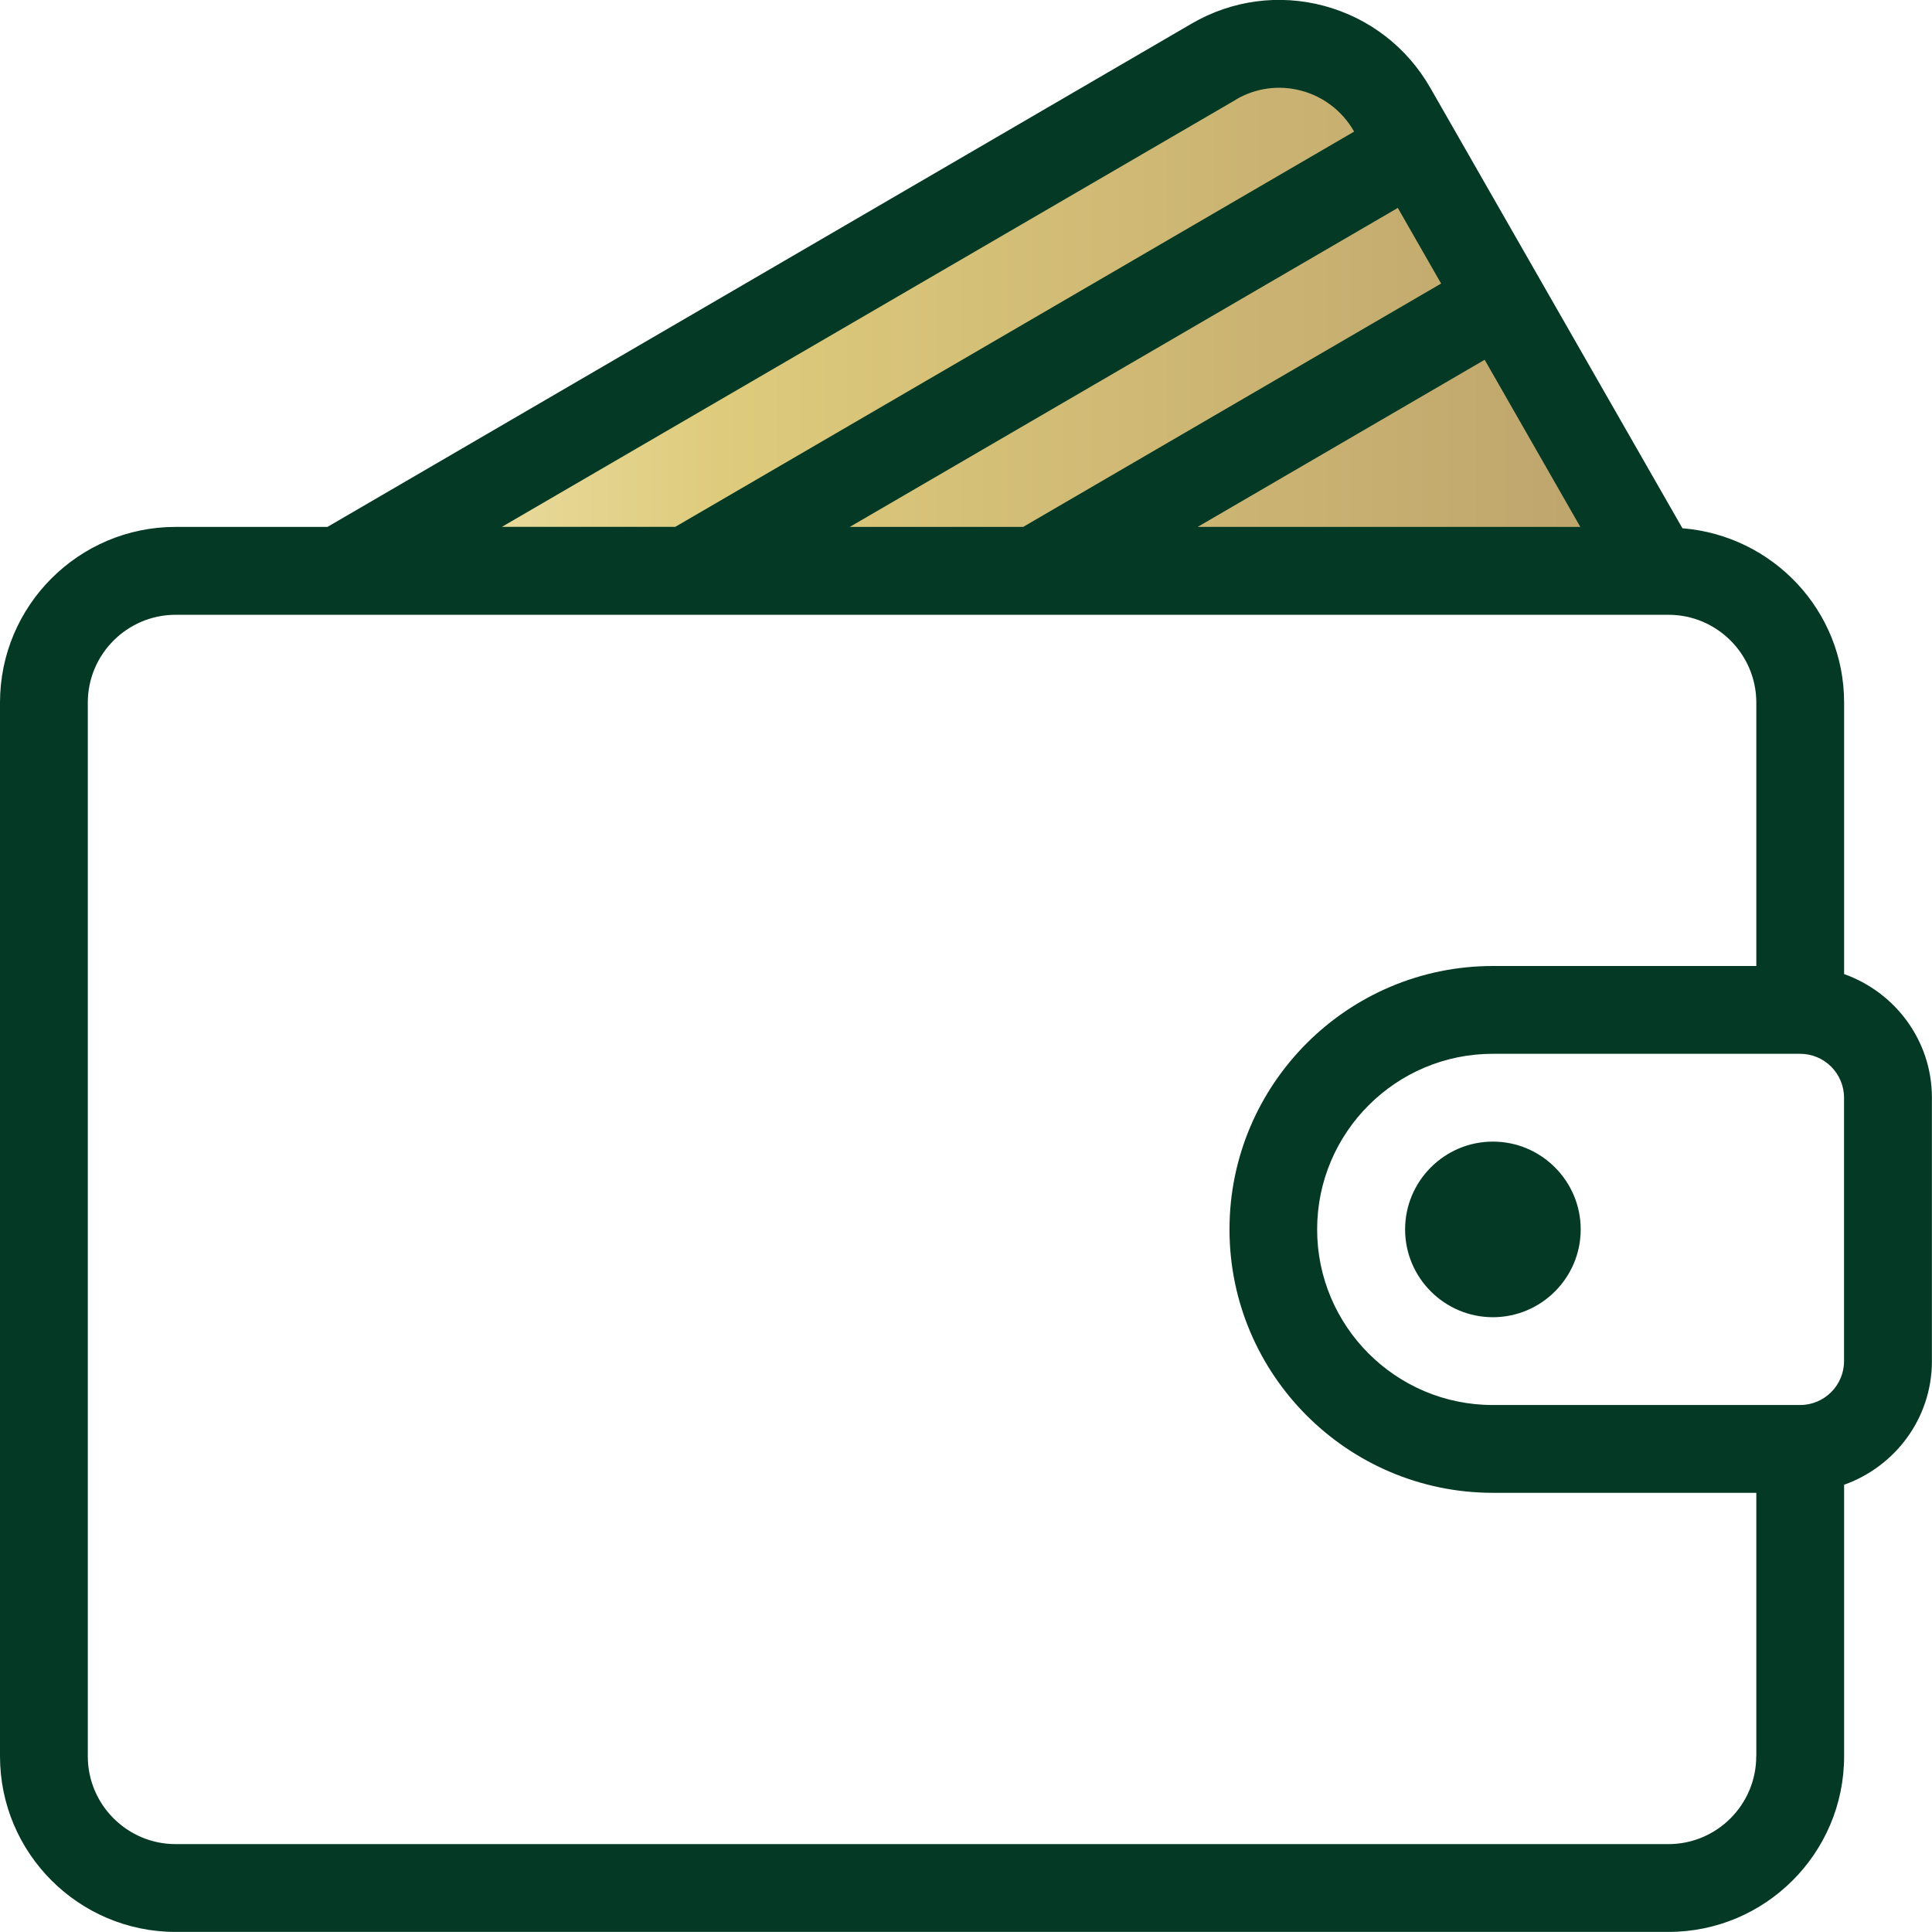
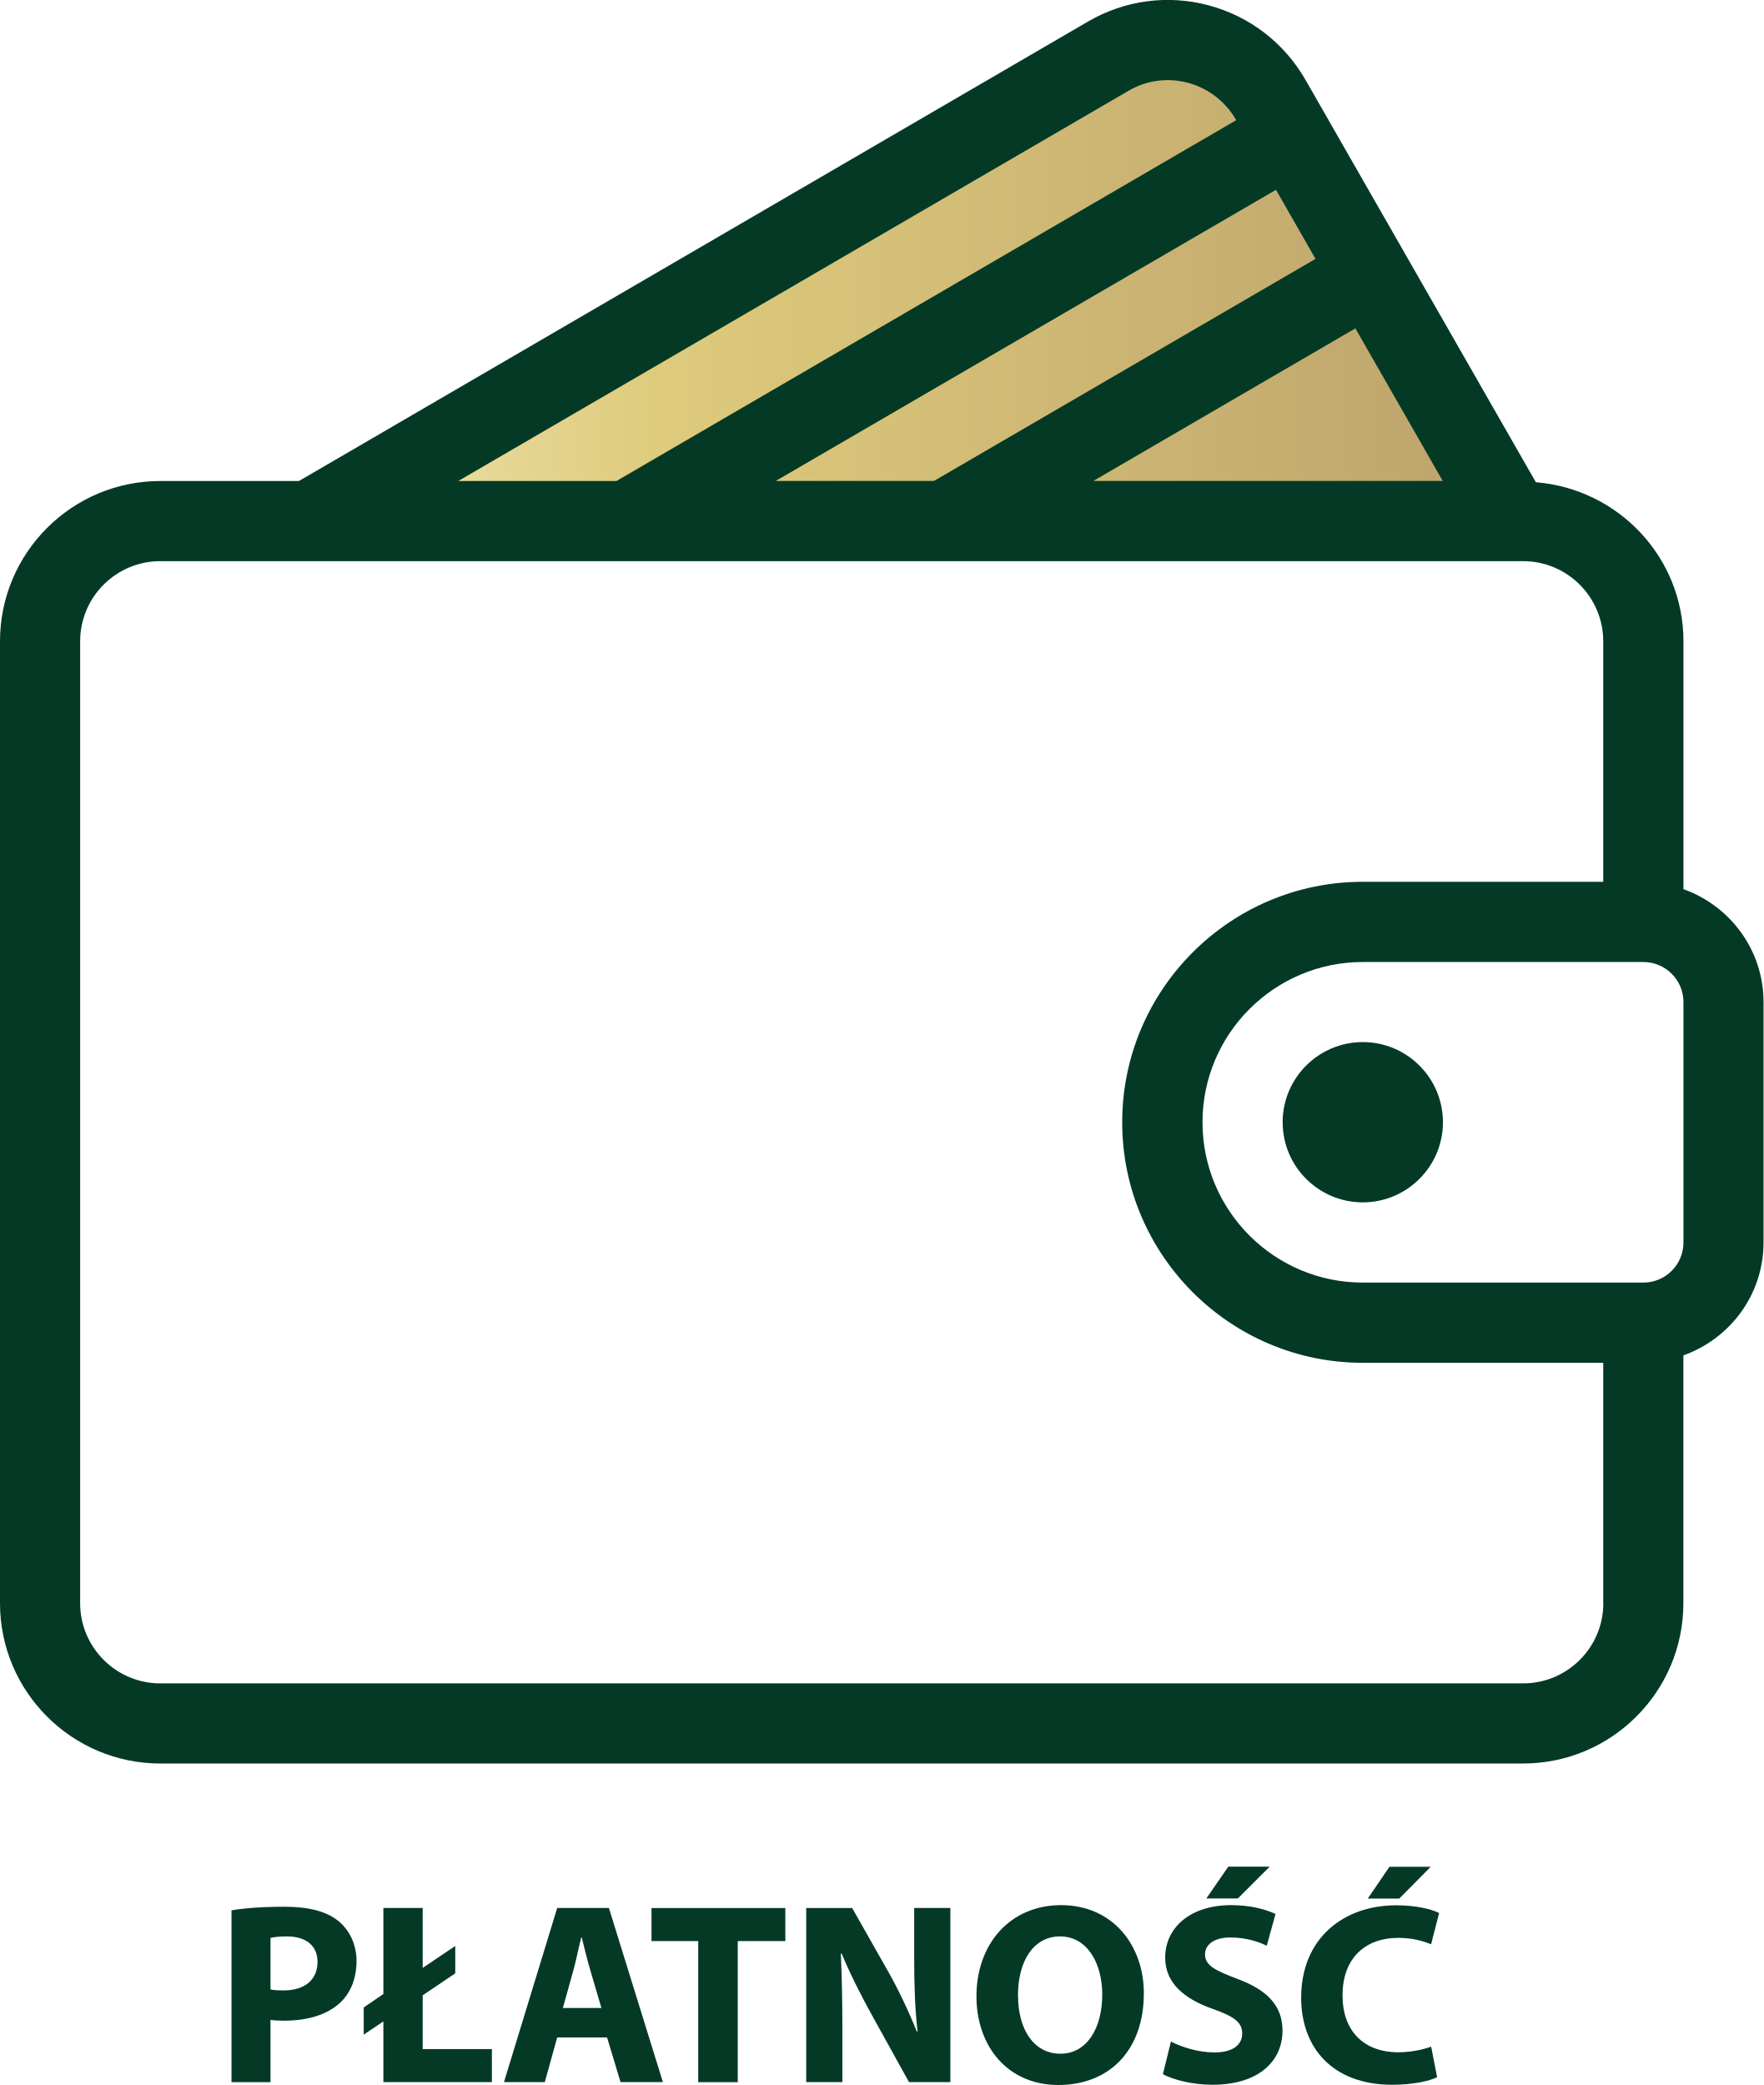
- <svg xmlns="http://www.w3.org/2000/svg" id="Layer_2" viewBox="0 0 241.59 241.6">
+ <svg xmlns="http://www.w3.org/2000/svg" id="Layer_2" viewBox="0 0 230.61 272.65">
  <defs>
    <style>.cls-1{fill:url(#New_Gradient_Swatch_copy);}.cls-2{fill:#043a25;}</style>
-     <linearGradient id="New_Gradient_Swatch_copy" x1="40.95" y1="33.41" x2="210.4" y2="33.41" gradientUnits="userSpaceOnUse">
+     <linearGradient id="New_Gradient_Swatch_copy" x1="39.09" y1="31.89" x2="200.83" y2="31.89" gradientUnits="userSpaceOnUse">
      <stop offset="0" stop-color="#f1e5b3" />
      <stop offset=".29" stop-color="#decb7c" />
      <stop offset="1" stop-color="#bba16b" />
    </linearGradient>
  </defs>
+   <g id="WYBOR">
+     <g>
+       <path class="cls-2" d="M30.27,249.81c1.59-.27,3.82-.47,6.96-.47s5.44,.61,6.96,1.82c1.45,1.15,2.43,3.04,2.43,5.27s-.74,4.12-2.09,5.41c-1.76,1.66-4.36,2.4-7.4,2.4-.68,0-1.28-.03-1.76-.1v8.14h-5.1v-22.47Zm5.1,10.34c.44,.1,.98,.13,1.72,.13,2.74,0,4.43-1.38,4.43-3.72,0-2.09-1.45-3.34-4.02-3.34-1.05,0-1.76,.1-2.13,.2v6.72Z" />
+       <path class="cls-2" d="M50.13,272.28v-7.94l-2.57,1.72v-3.55l2.57-1.76v-11.25h5.14v7.84l4.26-2.87v3.58l-4.26,2.87v7.03h9.05v4.32h-14.19Z" />
+       <path class="cls-2" d="M72.86,266.43l-1.62,5.84h-5.34l6.96-22.77h6.76l7.06,22.77h-5.54l-1.76-5.84h-6.52Zm5.78-3.85l-1.42-4.83c-.41-1.35-.81-3.04-1.15-4.39h-.07c-.34,1.35-.68,3.07-1.05,4.39l-1.35,4.83h5.03Z" />
+       <path class="cls-2" d="M91.3,253.83h-6.11v-4.32h17.5v4.32h-6.22v18.45h-5.17v-18.45Z" />
+       <path class="cls-2" d="M105.42,272.28v-22.77h6.01l4.73,8.34c1.35,2.4,2.7,5.24,3.72,7.8h.1c-.34-3.01-.44-6.08-.44-9.49v-6.66h4.73v22.77h-5.41l-4.86-8.78c-1.35-2.43-2.84-5.37-3.95-8.04l-.1,.03c.13,3.01,.2,6.22,.2,9.93v6.86h-4.73Z" />
+       <path class="cls-2" d="M149.57,260.66c0,7.47-4.53,11.99-11.18,11.99s-10.71-5.1-10.71-11.59c0-6.82,4.36-11.93,11.08-11.93s10.81,5.24,10.81,11.52Zm-16.45,.3c0,4.46,2.09,7.6,5.54,7.6s5.47-3.31,5.47-7.74c0-4.09-1.96-7.6-5.51-7.6s-5.51,3.31-5.51,7.74Z" />
+       <path class="cls-2" d="M153.11,266.97c1.39,.71,3.51,1.42,5.71,1.42,2.36,0,3.61-.98,3.61-2.47s-1.08-2.23-3.82-3.21c-3.78-1.32-6.25-3.41-6.25-6.72,0-3.88,3.24-6.86,8.62-6.86,2.57,0,4.46,.54,5.81,1.15l-1.15,4.16c-.91-.44-2.53-1.08-4.76-1.08s-3.31,1.01-3.31,2.2c0,1.45,1.28,2.09,4.22,3.21,4.02,1.49,5.91,3.58,5.91,6.79,0,3.82-2.94,7.06-9.19,7.06-2.6,0-5.17-.68-6.45-1.38l1.05-4.26Zm12.91-22.87l-4.16,4.16h-4.12l2.87-4.16h5.41Z" />
+       <path class="cls-2" d="M187.9,271.64c-.95,.47-3.07,.98-5.84,.98-7.87,0-11.92-4.9-11.92-11.38,0-7.77,5.54-12.09,12.43-12.09,2.67,0,4.7,.54,5.61,1.01l-1.05,4.09c-1.05-.44-2.5-.84-4.32-.84-4.09,0-7.26,2.47-7.26,7.53,0,4.56,2.7,7.43,7.3,7.43,1.55,0,3.28-.34,4.29-.74l.78,4.02Zm-.81-27.53l-4.12,4.16h-4.12l2.84-4.16h5.41Z" />
+     </g>
+   </g>
  <g id="platnosc">
    <g>
-       <polygon class="cls-1" points="40.95 65.89 165.58 .74 210.4 66.07 40.95 65.89" />
+       <polygon class="cls-1" points="39.09 62.9 158.05 .71 200.83 63.07 39.09 62.9" />
      <g>
-         <path class="cls-2" d="M230.61,121.81v-33.96c0-11.51-8.93-20.88-20.22-21.79l-31.53-55.08c-2.92-5.09-7.64-8.73-13.29-10.25-5.62-1.5-11.5-.71-16.53,2.21L40.95,65.89H21.96c-12.11,0-21.96,9.85-21.96,21.96V219.63c0,12.11,9.85,21.96,21.96,21.96H208.65c12.11,0,21.96-9.85,21.96-21.96v-33.96c6.38-2.27,10.98-8.31,10.98-15.46v-32.94c0-7.15-4.6-13.19-10.98-15.46Zm-32.98-55.92h-47.86l35.89-20.9,11.96,20.9Zm-17.42-30.43l-52.26,30.43h-21.68L174.8,26l5.42,9.47Zm-25.64-23.02c2.48-1.45,5.38-1.84,8.16-1.1,2.8,.75,5.14,2.56,6.6,5.1v.02s-84.88,49.42-84.88,49.42h-21.68L154.58,12.45Zm65.05,207.19c0,6.05-4.93,10.98-10.98,10.98H21.96c-6.05,0-10.98-4.93-10.98-10.98V87.86c0-6.05,4.93-10.98,10.98-10.98H208.65c6.05,0,10.98,4.93,10.98,10.98v32.94h-32.94c-18.17,0-32.94,14.78-32.94,32.94s14.78,32.94,32.94,32.94h32.94v32.94h0Zm10.98-49.42c0,3.03-2.46,5.49-5.49,5.49h-38.44c-12.11,0-21.96-9.85-21.96-21.96s9.85-21.96,21.96-21.96h38.44c3.03,0,5.49,2.46,5.49,5.49v32.94Z" />
-         <path class="cls-2" d="M186.69,142.76c-6.05,0-10.98,4.93-10.98,10.98s4.93,10.98,10.98,10.98,10.98-4.93,10.98-10.98c0-6.05-4.93-10.98-10.98-10.98Z" />
+         <path class="cls-2" d="M220.13,116.27v-32.41c0-10.99-8.53-19.93-19.3-20.8l-30.1-52.58c-2.79-4.86-7.29-8.34-12.68-9.78-5.36-1.43-10.97-.68-15.77,2.11L39.09,62.9H20.96c-11.56,0-20.96,9.4-20.96,20.96v125.79c0,11.56,9.4,20.96,20.96,20.96H199.16c11.56,0,20.96-9.4,20.96-20.96v-32.41c6.09-2.17,10.48-7.93,10.48-14.76v-31.45c0-6.82-4.39-12.59-10.48-14.76Zm-31.48-53.38h-45.68l34.26-19.95,11.42,19.95Zm-16.63-29.04l-49.89,29.04h-20.69L166.85,24.82l5.17,9.04Zm-24.47-21.97c2.37-1.39,5.14-1.76,7.79-1.05,2.68,.72,4.91,2.45,6.3,4.87v.02S80.61,62.9,80.61,62.9h-20.69L147.55,11.88Zm62.1,197.77c0,5.78-4.7,10.48-10.48,10.48H20.96c-5.78,0-10.48-4.7-10.48-10.48V83.86c0-5.78,4.7-10.48,10.48-10.48H199.16c5.78,0,10.48,4.7,10.48,10.48v31.45h-31.45c-17.34,0-31.45,14.11-31.45,31.45s14.11,31.45,31.45,31.45h31.45v31.45h0Zm10.48-47.17c0,2.89-2.35,5.24-5.24,5.24h-36.69c-11.56,0-20.96-9.4-20.96-20.96s9.4-20.96,20.96-20.96h36.69c2.89,0,5.24,2.35,5.24,5.24v31.45Z" />
+         <path class="cls-2" d="M178.2,136.27c-5.78,0-10.48,4.7-10.48,10.48s4.7,10.48,10.48,10.48,10.48-4.7,10.48-10.48c0-5.78-4.7-10.48-10.48-10.48Z" />
      </g>
    </g>
  </g>
</svg>
